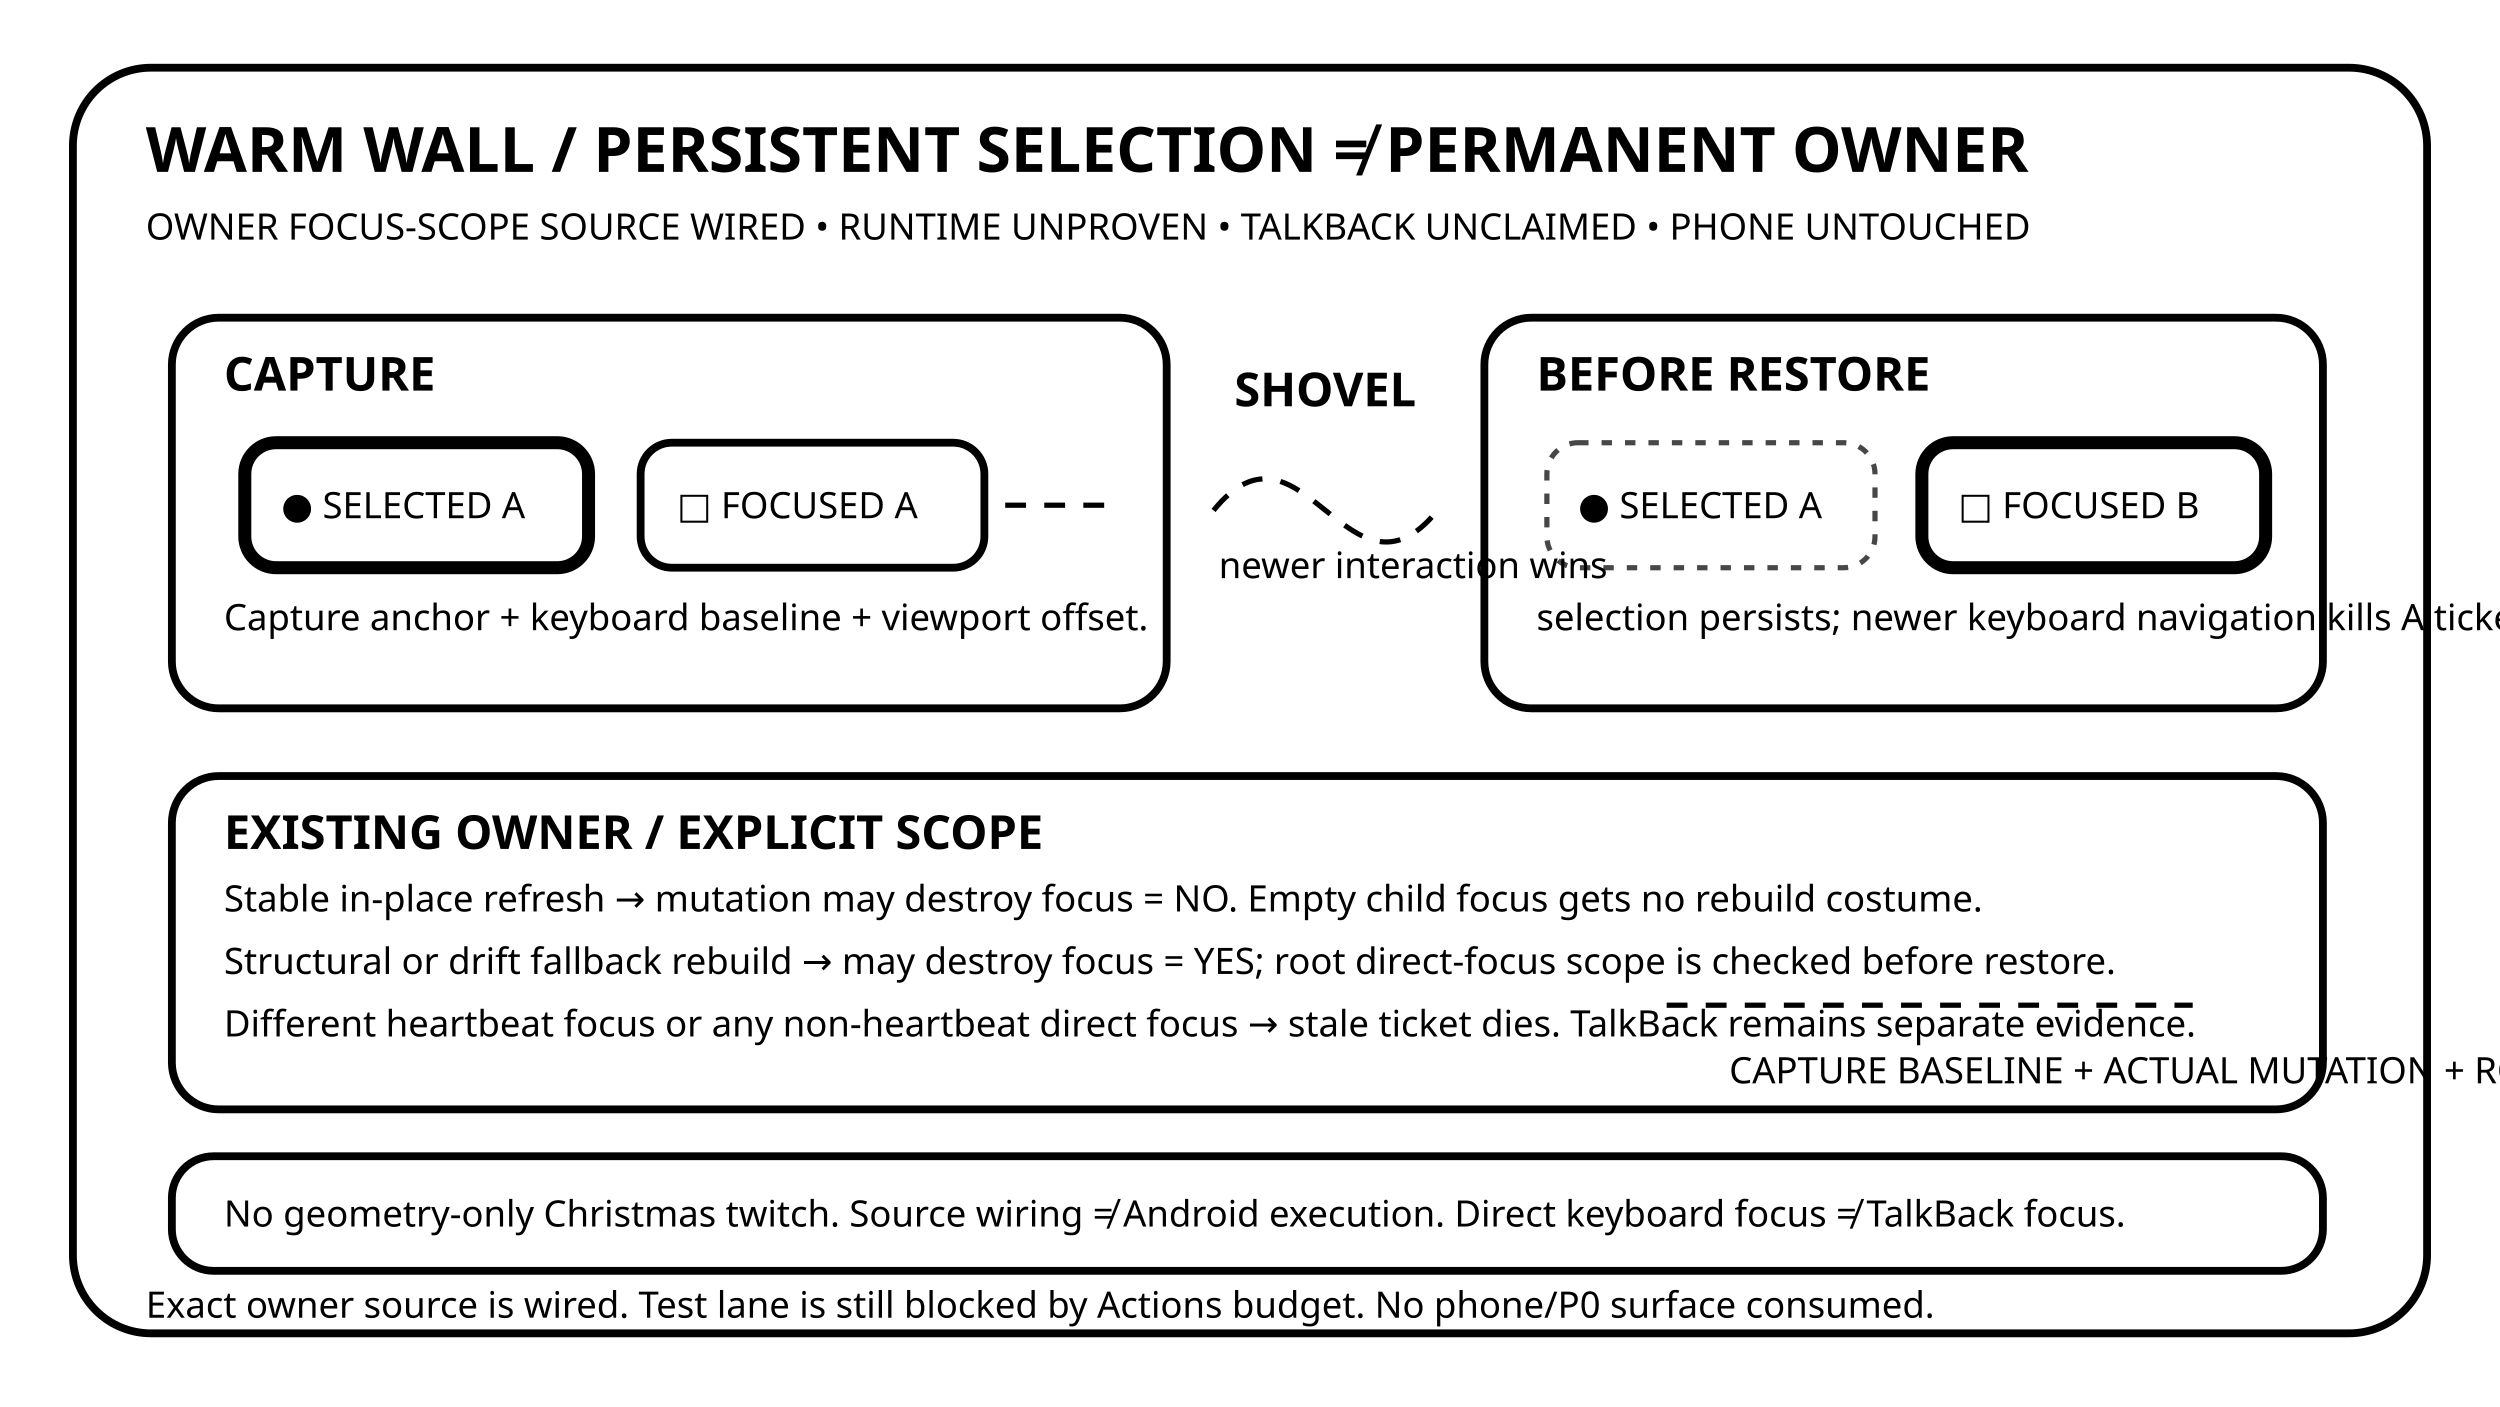
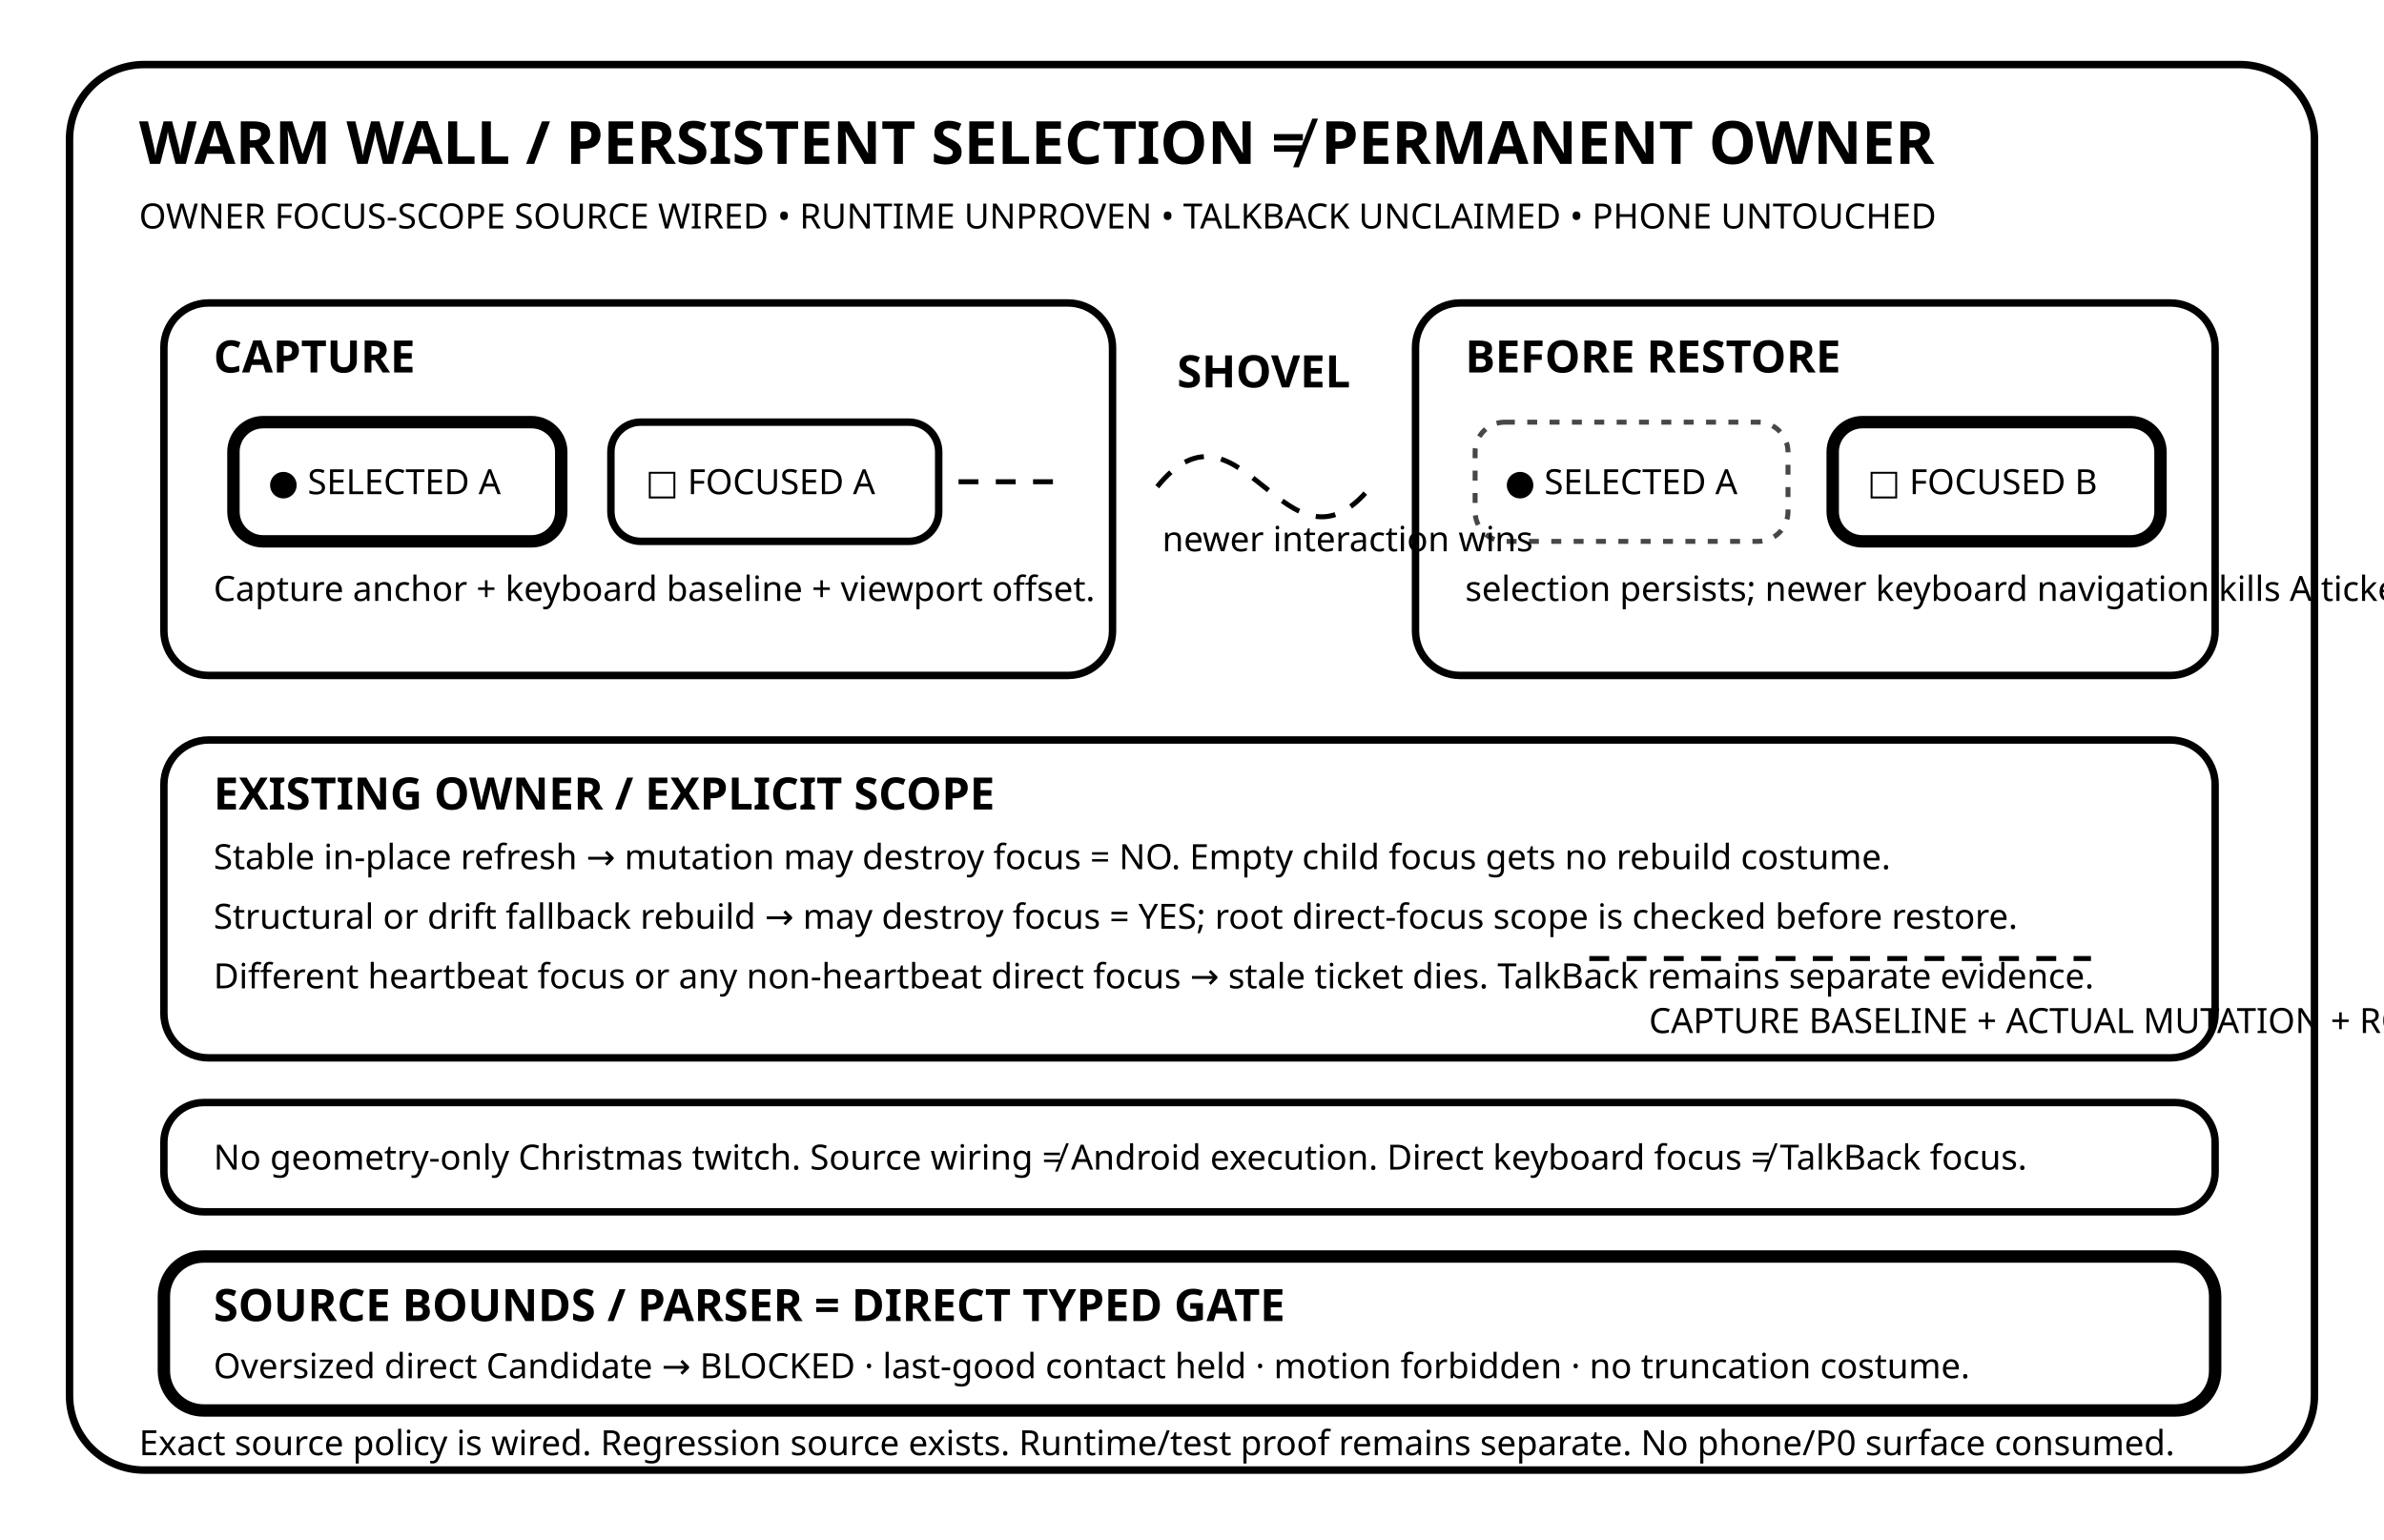
- <svg xmlns="http://www.w3.org/2000/svg" width="960" height="540" viewBox="0 0 960 540" role="img" aria-labelledby="title desc">
+ <svg xmlns="http://www.w3.org/2000/svg" width="960" height="620" viewBox="0 0 960 620" role="img" aria-labelledby="title desc">
  <defs>
    <style>
      text { font-family: system-ui, sans-serif; fill: currentColor; }
      .wall { fill: none; stroke: currentColor; stroke-width: 3; }
      .wire { fill: none; stroke: currentColor; stroke-width: 2; stroke-dasharray: 8 7; }
      .node { fill: none; stroke: currentColor; stroke-width: 3; }
      .scar { fill: none; stroke: currentColor; stroke-width: 5; }
      .ghost { fill: none; stroke: currentColor; stroke-width: 2; stroke-dasharray: 4 5; opacity: .72; }
      .tiny { font-size: 14px; }
      .label { font-size: 18px; font-weight: 700; }
      .big { font-size: 24px; font-weight: 800; }
    </style>
  </defs>
-   <rect class="wall" x="28" y="26" width="904" height="486" rx="30" />
+   <rect class="wall" x="28" y="26" width="904" height="566" rx="30" />
  <text class="big" x="56" y="66">WARM WALL / PERSISTENT SELECTION ≠ PERMANENT OWNER</text>
  <text class="tiny" x="56" y="92">OWNER FOCUS-SCOPE SOURCE WIRED • RUNTIME UNPROVEN • TALKBACK UNCLAIMED • PHONE UNTOUCHED</text>
  <rect class="wall" x="66" y="122" width="382" height="150" rx="18" />
  <text class="label" x="86" y="150">CAPTURE</text>
  <rect class="scar" x="94" y="170" width="132" height="48" rx="12" />
  <text class="tiny" x="108" y="199">● SELECTED A</text>
  <rect class="node" x="246" y="170" width="132" height="48" rx="12" />
  <text class="tiny" x="260" y="199">□ FOCUSED A</text>
  <path class="wire" d="M386 194 H424" />
  <text class="tiny" x="86" y="242">Capture anchor + keyboard baseline + viewport offset.</text>
  <path class="wire" d="M466 196 C500 154 518 238 552 196" />
  <text class="label" x="474" y="156">SHOVEL</text>
  <text class="tiny" x="468" y="222">newer interaction wins</text>
  <rect class="wall" x="570" y="122" width="322" height="150" rx="18" />
  <text class="label" x="590" y="150">BEFORE RESTORE</text>
  <rect class="ghost" x="594" y="170" width="126" height="48" rx="12" />
  <text class="tiny" x="606" y="199">● SELECTED A</text>
  <rect class="scar" x="738" y="170" width="132" height="48" rx="12" />
  <text class="tiny" x="752" y="199">□ FOCUSED B</text>
  <text class="tiny" x="590" y="242">selection persists; newer keyboard navigation kills A ticket</text>
  <rect class="wall" x="66" y="298" width="826" height="128" rx="18" />
  <text class="label" x="86" y="326">EXISTING OWNER / EXPLICIT SCOPE</text>
  <text class="tiny" x="86" y="350">Stable in-place refresh → mutation may destroy focus = NO. Empty child focus gets no rebuild costume.</text>
  <text class="tiny" x="86" y="374">Structural or drift fallback rebuild → may destroy focus = YES; root direct-focus scope is checked before restore.</text>
  <text class="tiny" x="86" y="398">Different heartbeat focus or any non-heartbeat direct focus → stale ticket dies. TalkBack remains separate evidence.</text>
  <path class="wire" d="M640 386 H842" />
  <text class="tiny" x="664" y="416">CAPTURE BASELINE + ACTUAL MUTATION + ROOT FOCUS SCOPE</text>
  <rect class="wall" x="66" y="444" width="826" height="44" rx="16" />
  <text class="tiny" x="86" y="471">No geometry-only Christmas twitch. Source wiring ≠ Android execution. Direct keyboard focus ≠ TalkBack focus.</text>
-   <text class="tiny" x="56" y="506">Exact owner source is wired. Test lane is still blocked by Actions budget. No phone/P0 surface consumed.</text>
+   <rect class="scar" x="66" y="506" width="826" height="62" rx="16" />
+   <text class="label" x="86" y="532">SOURCE BOUNDS / PARSER = DIRECT TYPED GATE</text>
+   <text class="tiny" x="86" y="555">Oversized direct Candidate → BLOCKED · last-good contact held · motion forbidden · no truncation costume.</text>
+   <text class="tiny" x="56" y="586">Exact source policy is wired. Regression source exists. Runtime/test proof remains separate. No phone/P0 surface consumed.</text>
</svg>
